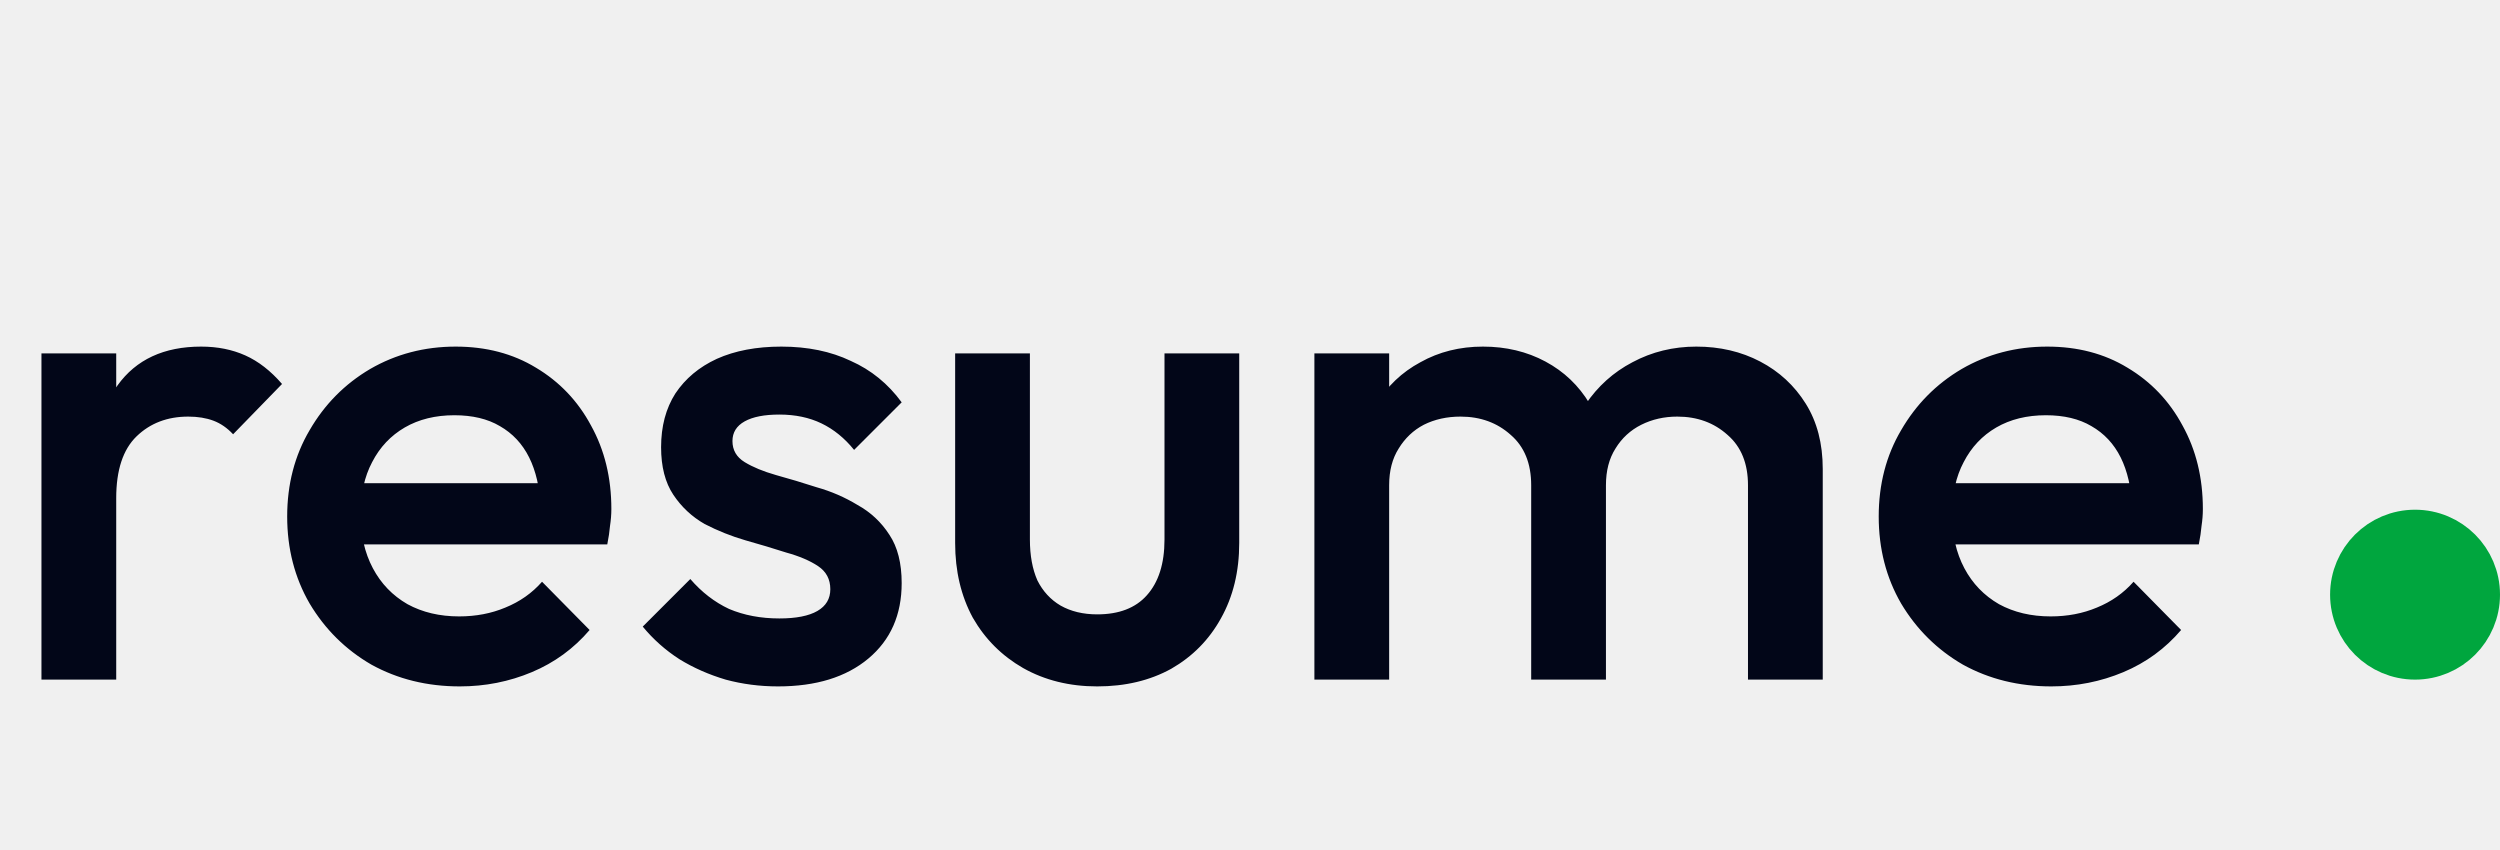
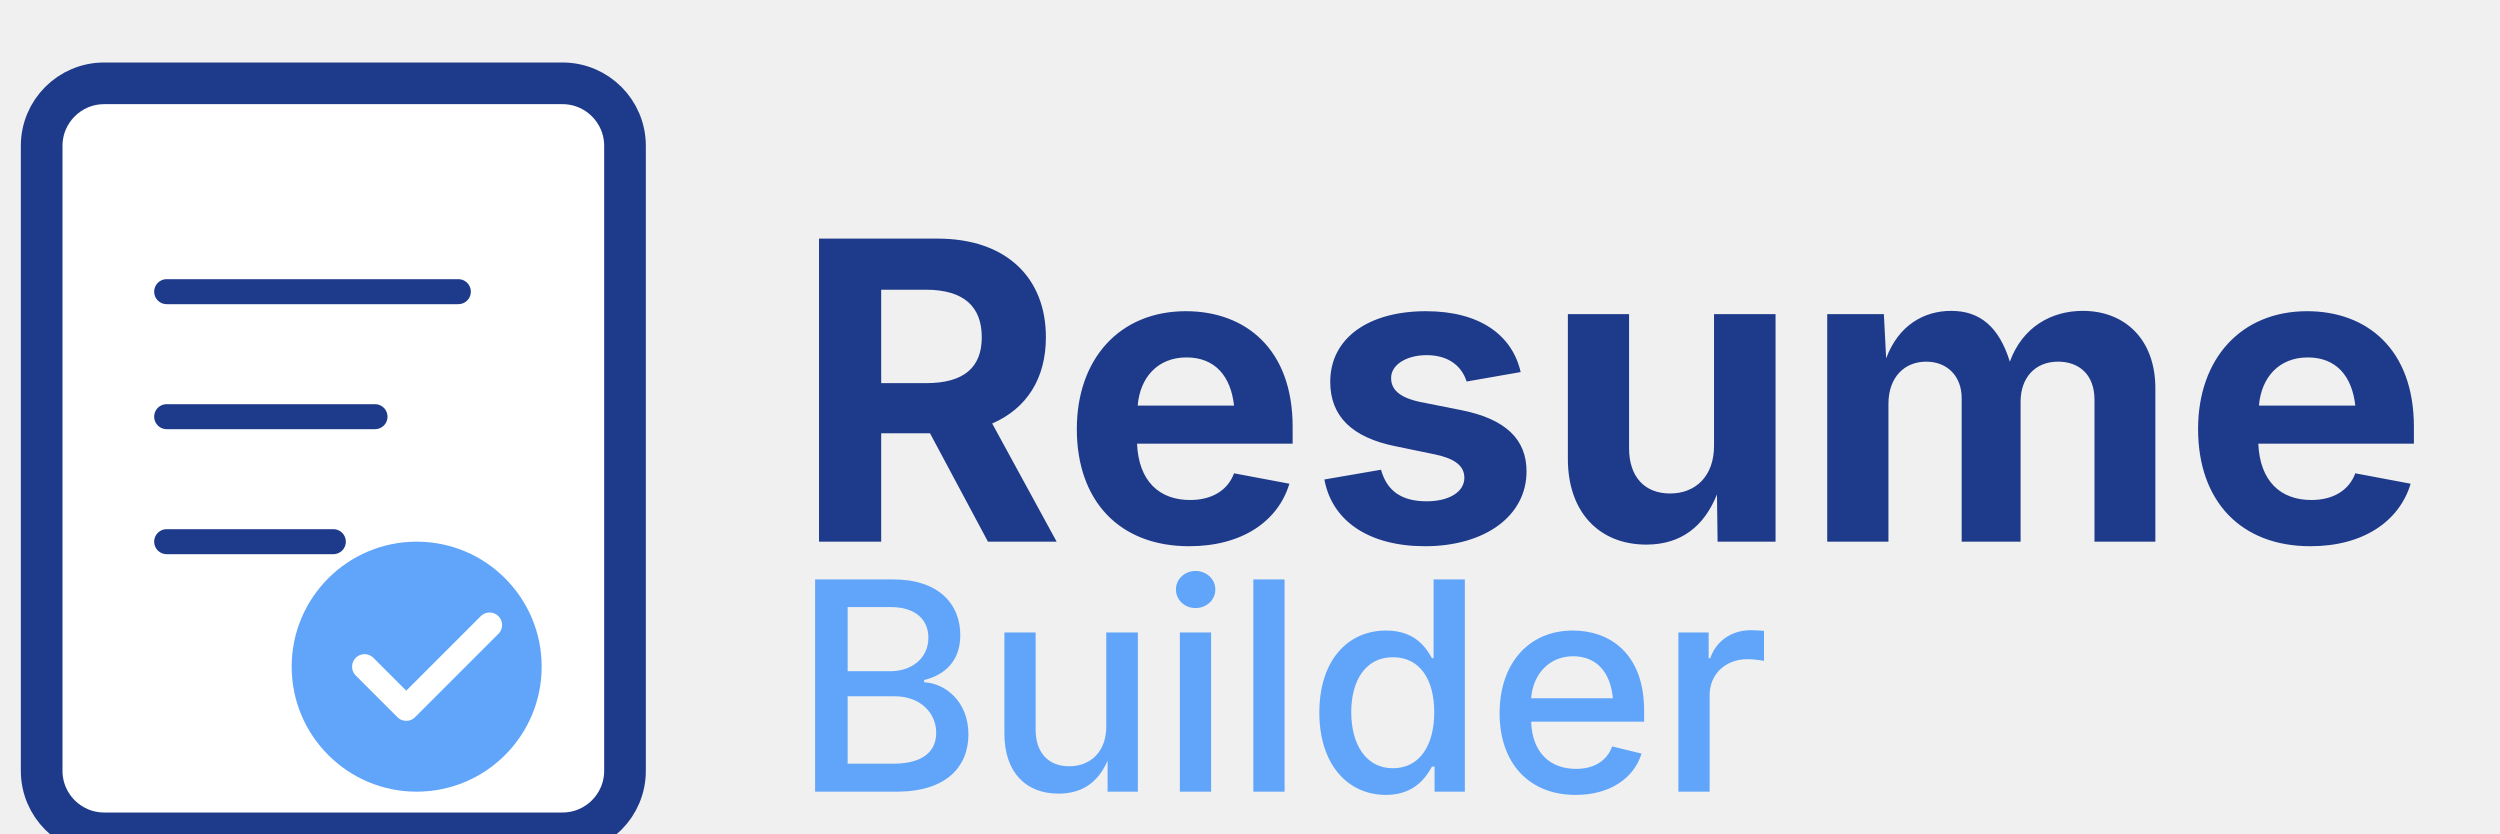
- <svg xmlns="http://www.w3.org/2000/svg" width="103" height="35" viewBox="0 0 103 35" fill="none">
-   <path d="M1.708 28V14.56H4.788V28H1.708ZM4.788 20.524L3.724 19.992C3.724 18.293 4.097 16.921 4.844 15.876C5.609 14.812 6.757 14.28 8.288 14.28C8.96 14.28 9.567 14.401 10.108 14.644C10.649 14.887 11.153 15.279 11.62 15.82L9.604 17.892C9.361 17.631 9.091 17.444 8.792 17.332C8.493 17.22 8.148 17.164 7.756 17.164C6.897 17.164 6.188 17.435 5.628 17.976C5.068 18.517 4.788 19.367 4.788 20.524ZM18.944 28.28C17.6 28.28 16.387 27.981 15.304 27.384C14.24 26.768 13.391 25.928 12.756 24.864C12.14 23.8 11.832 22.605 11.832 21.28C11.832 19.955 12.14 18.769 12.756 17.724C13.372 16.66 14.203 15.82 15.248 15.204C16.312 14.588 17.488 14.28 18.776 14.28C20.027 14.28 21.128 14.569 22.08 15.148C23.051 15.727 23.807 16.52 24.348 17.528C24.908 18.536 25.188 19.684 25.188 20.972C25.188 21.196 25.169 21.429 25.132 21.672C25.113 21.896 25.076 22.148 25.02 22.428H13.988V19.908H23.424L22.276 20.916C22.239 20.095 22.08 19.404 21.8 18.844C21.52 18.284 21.119 17.855 20.596 17.556C20.092 17.257 19.467 17.108 18.72 17.108C17.936 17.108 17.255 17.276 16.676 17.612C16.098 17.948 15.649 18.424 15.332 19.04C15.015 19.637 14.856 20.356 14.856 21.196C14.856 22.036 15.024 22.773 15.36 23.408C15.696 24.043 16.172 24.537 16.788 24.892C17.404 25.228 18.113 25.396 18.916 25.396C19.607 25.396 20.241 25.275 20.82 25.032C21.418 24.789 21.922 24.435 22.332 23.968L24.292 25.956C23.639 26.721 22.846 27.3 21.912 27.692C20.979 28.084 19.989 28.28 18.944 28.28ZM32.053 28.28C31.307 28.28 30.588 28.187 29.897 28C29.207 27.795 28.572 27.515 27.993 27.16C27.415 26.787 26.911 26.339 26.481 25.816L28.441 23.856C28.908 24.397 29.44 24.808 30.037 25.088C30.653 25.349 31.344 25.48 32.109 25.48C32.8 25.48 33.323 25.377 33.677 25.172C34.032 24.967 34.209 24.668 34.209 24.276C34.209 23.865 34.041 23.548 33.705 23.324C33.369 23.1 32.931 22.913 32.389 22.764C31.867 22.596 31.307 22.428 30.709 22.26C30.131 22.092 29.571 21.868 29.029 21.588C28.507 21.289 28.077 20.888 27.741 20.384C27.405 19.88 27.237 19.227 27.237 18.424C27.237 17.565 27.433 16.828 27.825 16.212C28.236 15.596 28.805 15.12 29.533 14.784C30.28 14.448 31.167 14.28 32.193 14.28C33.276 14.28 34.228 14.476 35.049 14.868C35.889 15.241 36.589 15.811 37.149 16.576L35.189 18.536C34.797 18.051 34.349 17.687 33.845 17.444C33.341 17.201 32.763 17.08 32.109 17.08C31.493 17.08 31.017 17.173 30.681 17.36C30.345 17.547 30.177 17.817 30.177 18.172C30.177 18.545 30.345 18.835 30.681 19.04C31.017 19.245 31.447 19.423 31.969 19.572C32.511 19.721 33.071 19.889 33.649 20.076C34.247 20.244 34.807 20.487 35.329 20.804C35.871 21.103 36.309 21.513 36.645 22.036C36.981 22.54 37.149 23.203 37.149 24.024C37.149 25.331 36.692 26.367 35.777 27.132C34.863 27.897 33.621 28.28 32.053 28.28ZM45.205 28.28C44.066 28.28 43.048 28.028 42.153 27.524C41.275 27.02 40.584 26.329 40.081 25.452C39.595 24.556 39.352 23.529 39.352 22.372V14.56H42.432V22.232C42.432 22.885 42.535 23.445 42.74 23.912C42.965 24.36 43.282 24.705 43.693 24.948C44.122 25.191 44.626 25.312 45.205 25.312C46.1 25.312 46.782 25.051 47.248 24.528C47.734 23.987 47.977 23.221 47.977 22.232V14.56H51.056V22.372C51.056 23.548 50.804 24.584 50.3 25.48C49.815 26.357 49.134 27.048 48.257 27.552C47.379 28.037 46.362 28.28 45.205 28.28ZM54.153 28V14.56H57.233V28H54.153ZM63.085 28V19.992C63.085 19.096 62.805 18.405 62.245 17.92C61.685 17.416 60.995 17.164 60.173 17.164C59.613 17.164 59.109 17.276 58.661 17.5C58.232 17.724 57.887 18.051 57.625 18.48C57.364 18.891 57.233 19.395 57.233 19.992L56.029 19.32C56.029 18.293 56.253 17.407 56.701 16.66C57.149 15.913 57.756 15.335 58.521 14.924C59.287 14.495 60.145 14.28 61.097 14.28C62.049 14.28 62.908 14.485 63.673 14.896C64.439 15.307 65.045 15.885 65.493 16.632C65.941 17.379 66.165 18.275 66.165 19.32V28H63.085ZM72.017 28V19.992C72.017 19.096 71.737 18.405 71.177 17.92C70.617 17.416 69.927 17.164 69.105 17.164C68.564 17.164 68.069 17.276 67.621 17.5C67.173 17.724 66.819 18.051 66.557 18.48C66.296 18.891 66.165 19.395 66.165 19.992L64.429 19.32C64.523 18.293 64.821 17.407 65.325 16.66C65.829 15.913 66.473 15.335 67.257 14.924C68.06 14.495 68.937 14.28 69.889 14.28C70.86 14.28 71.737 14.485 72.521 14.896C73.305 15.307 73.931 15.885 74.397 16.632C74.864 17.379 75.097 18.275 75.097 19.32V28H72.017ZM84.514 28.28C83.171 28.28 81.957 27.981 80.874 27.384C79.811 26.768 78.961 25.928 78.326 24.864C77.71 23.8 77.403 22.605 77.403 21.28C77.403 19.955 77.71 18.769 78.326 17.724C78.942 16.66 79.773 15.82 80.819 15.204C81.882 14.588 83.058 14.28 84.347 14.28C85.597 14.28 86.698 14.569 87.65 15.148C88.621 15.727 89.377 16.52 89.918 17.528C90.478 18.536 90.758 19.684 90.758 20.972C90.758 21.196 90.74 21.429 90.703 21.672C90.684 21.896 90.647 22.148 90.591 22.428H79.558V19.908H88.995L87.847 20.916C87.809 20.095 87.65 19.404 87.371 18.844C87.091 18.284 86.689 17.855 86.166 17.556C85.662 17.257 85.037 17.108 84.29 17.108C83.507 17.108 82.825 17.276 82.246 17.612C81.668 17.948 81.22 18.424 80.903 19.04C80.585 19.637 80.427 20.356 80.427 21.196C80.427 22.036 80.594 22.773 80.93 23.408C81.266 24.043 81.743 24.537 82.359 24.892C82.975 25.228 83.684 25.396 84.487 25.396C85.177 25.396 85.812 25.275 86.391 25.032C86.988 24.789 87.492 24.435 87.903 23.968L89.862 25.956C89.209 26.721 88.416 27.3 87.483 27.692C86.549 28.084 85.56 28.28 84.514 28.28Z" fill="#020618" />
-   <rect x="97" y="22" width="5" height="5" rx="2.5" fill="#00A63E" stroke="#00A63E" stroke-width="2" />
+ <svg xmlns="http://www.w3.org/2000/svg" viewBox="0 0 120 40" fill="none">
+   <rect x="2" y="4" width="28" height="36" rx="3" stroke="#1E3A8A" stroke-width="2" fill="white" />
+   <path d="M8 14h14M8 20h10M8 26h8" stroke="#1E3A8A" stroke-width="1.2" stroke-linecap="round" />
+   <circle cx="20" cy="32" r="6" fill="#60A5FA" />
+   <path d="M17.5 32l2 2 4-4" stroke="white" stroke-width="1.2" stroke-linecap="round" stroke-linejoin="round" fill="none" />
+   <text x="38" y="26" font-family="Inter, system-ui, sans-serif" font-size="20" font-weight="700" fill="#1E3A8A">Resume</text>
+   <text x="38" y="38" font-family="Inter, system-ui, sans-serif" font-size="14" font-weight="500" fill="#60A5FA">Builder</text>
</svg>
